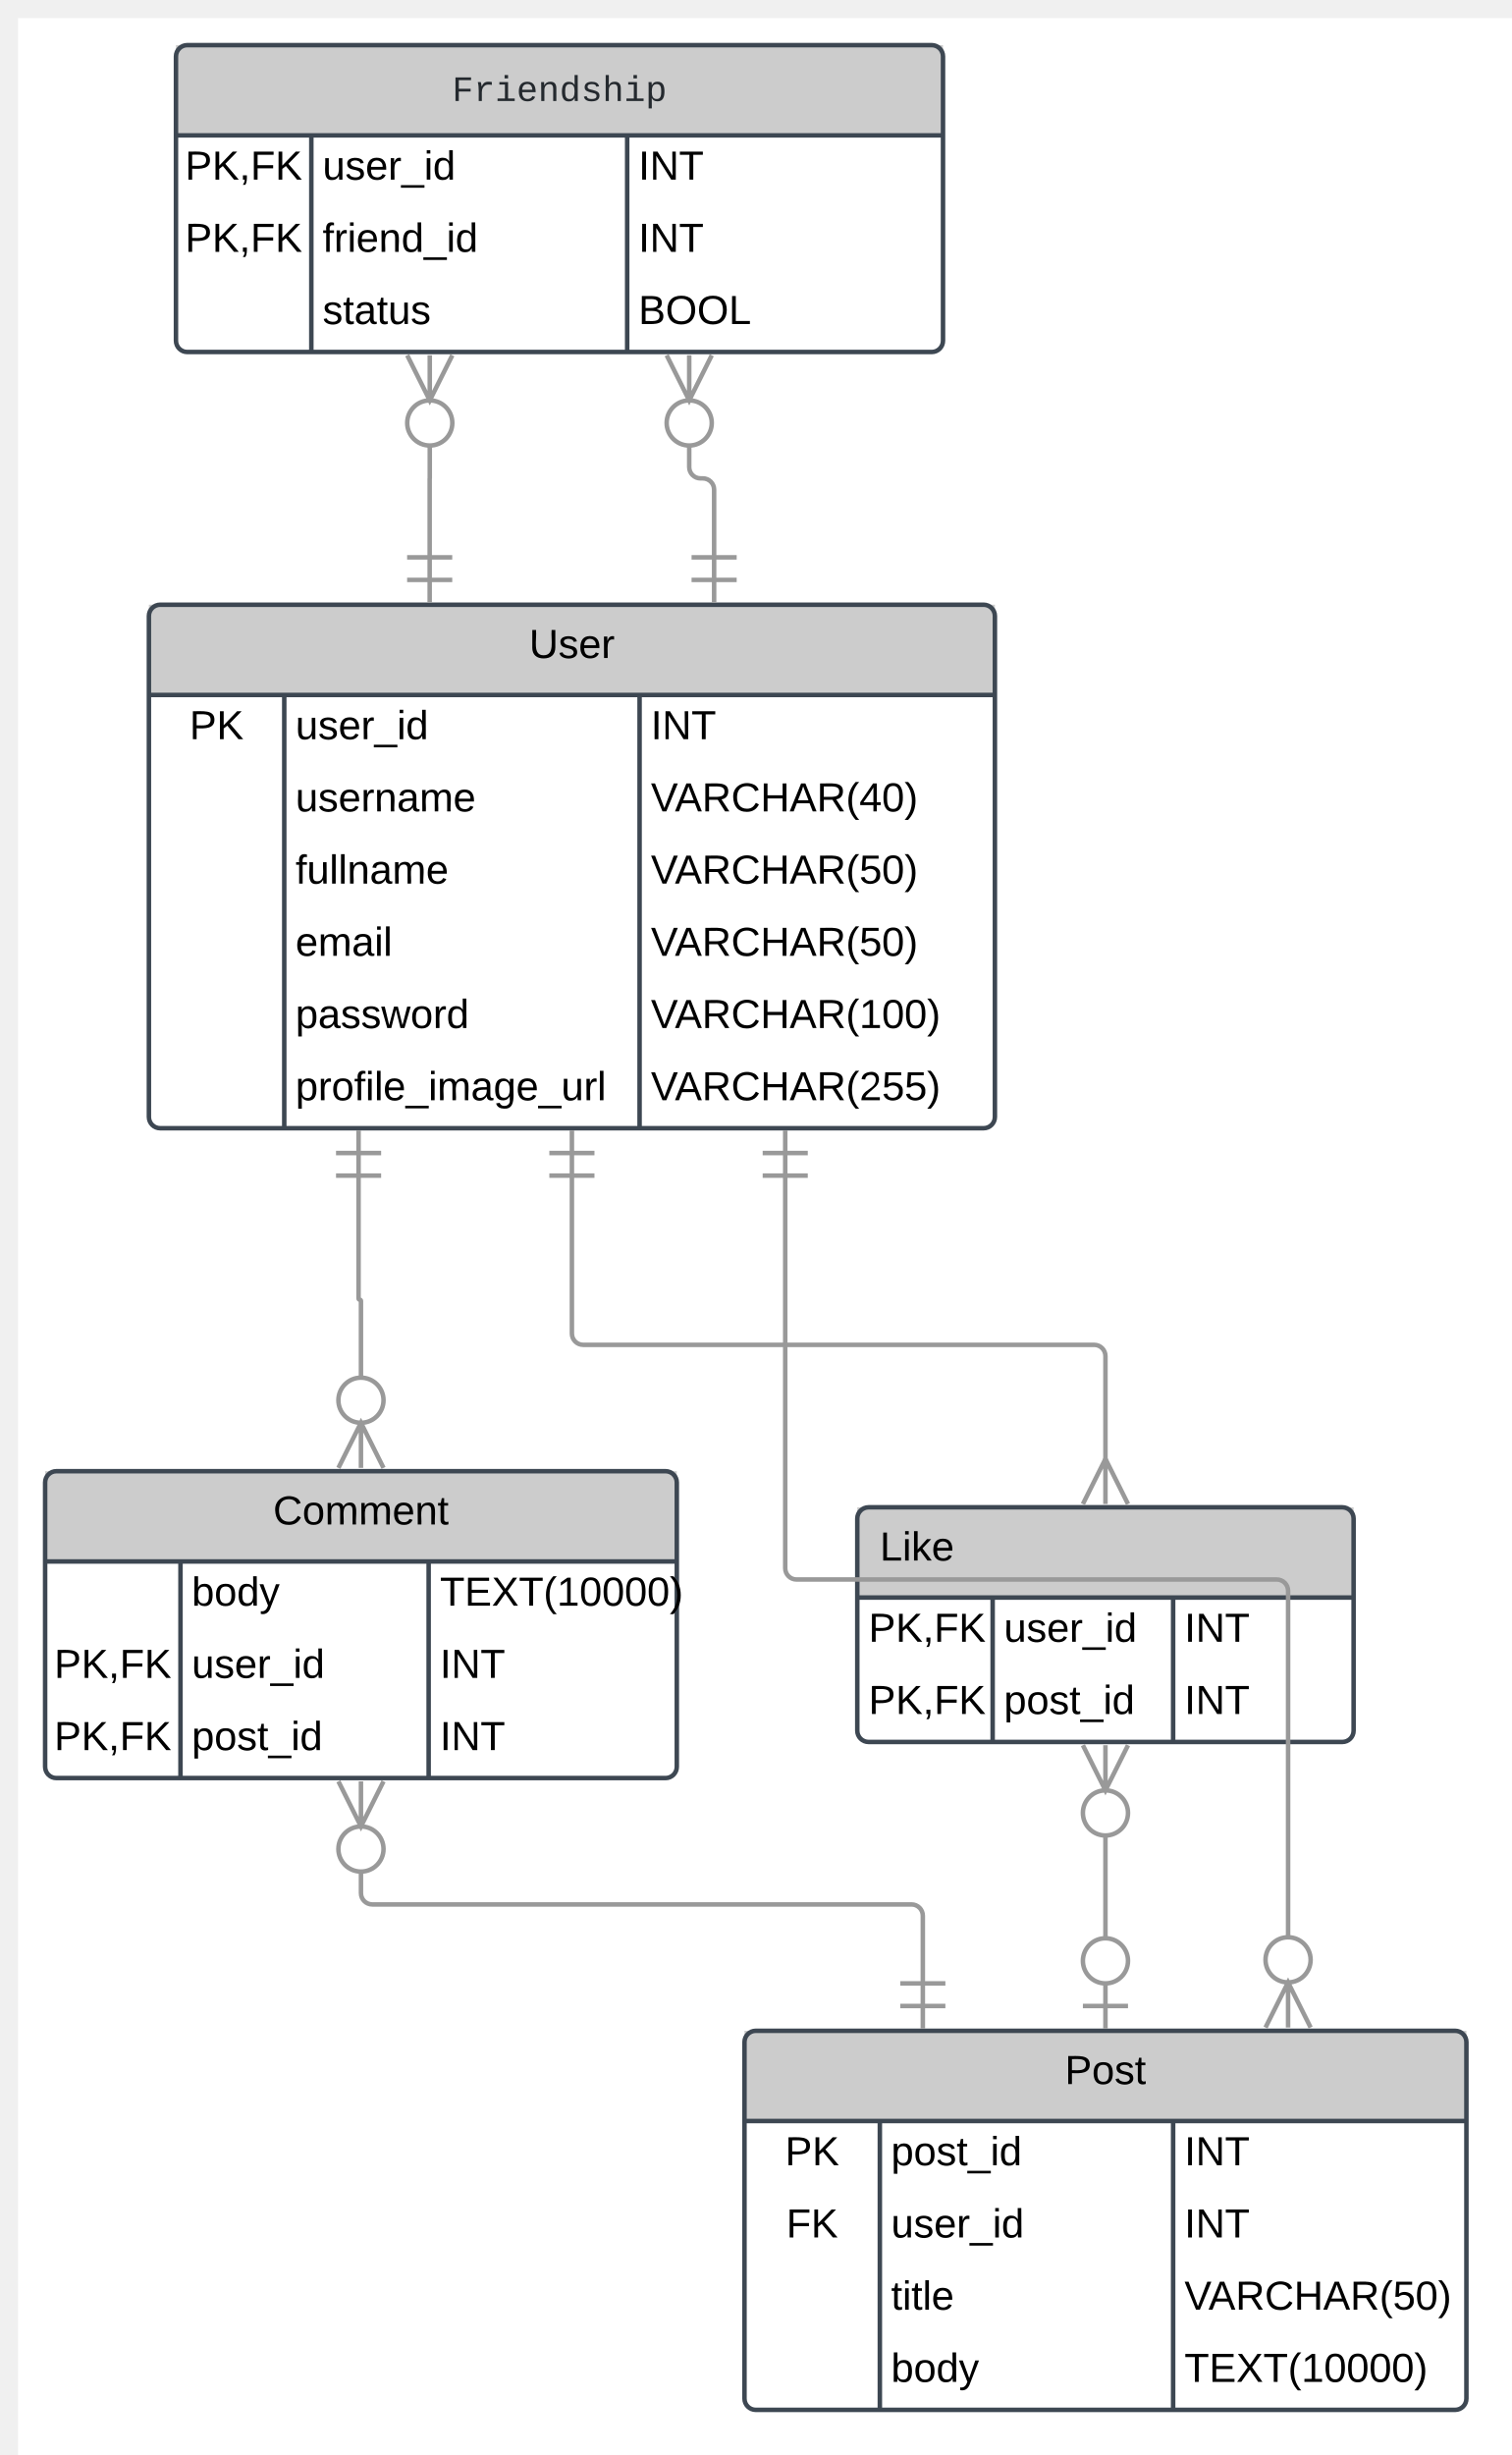
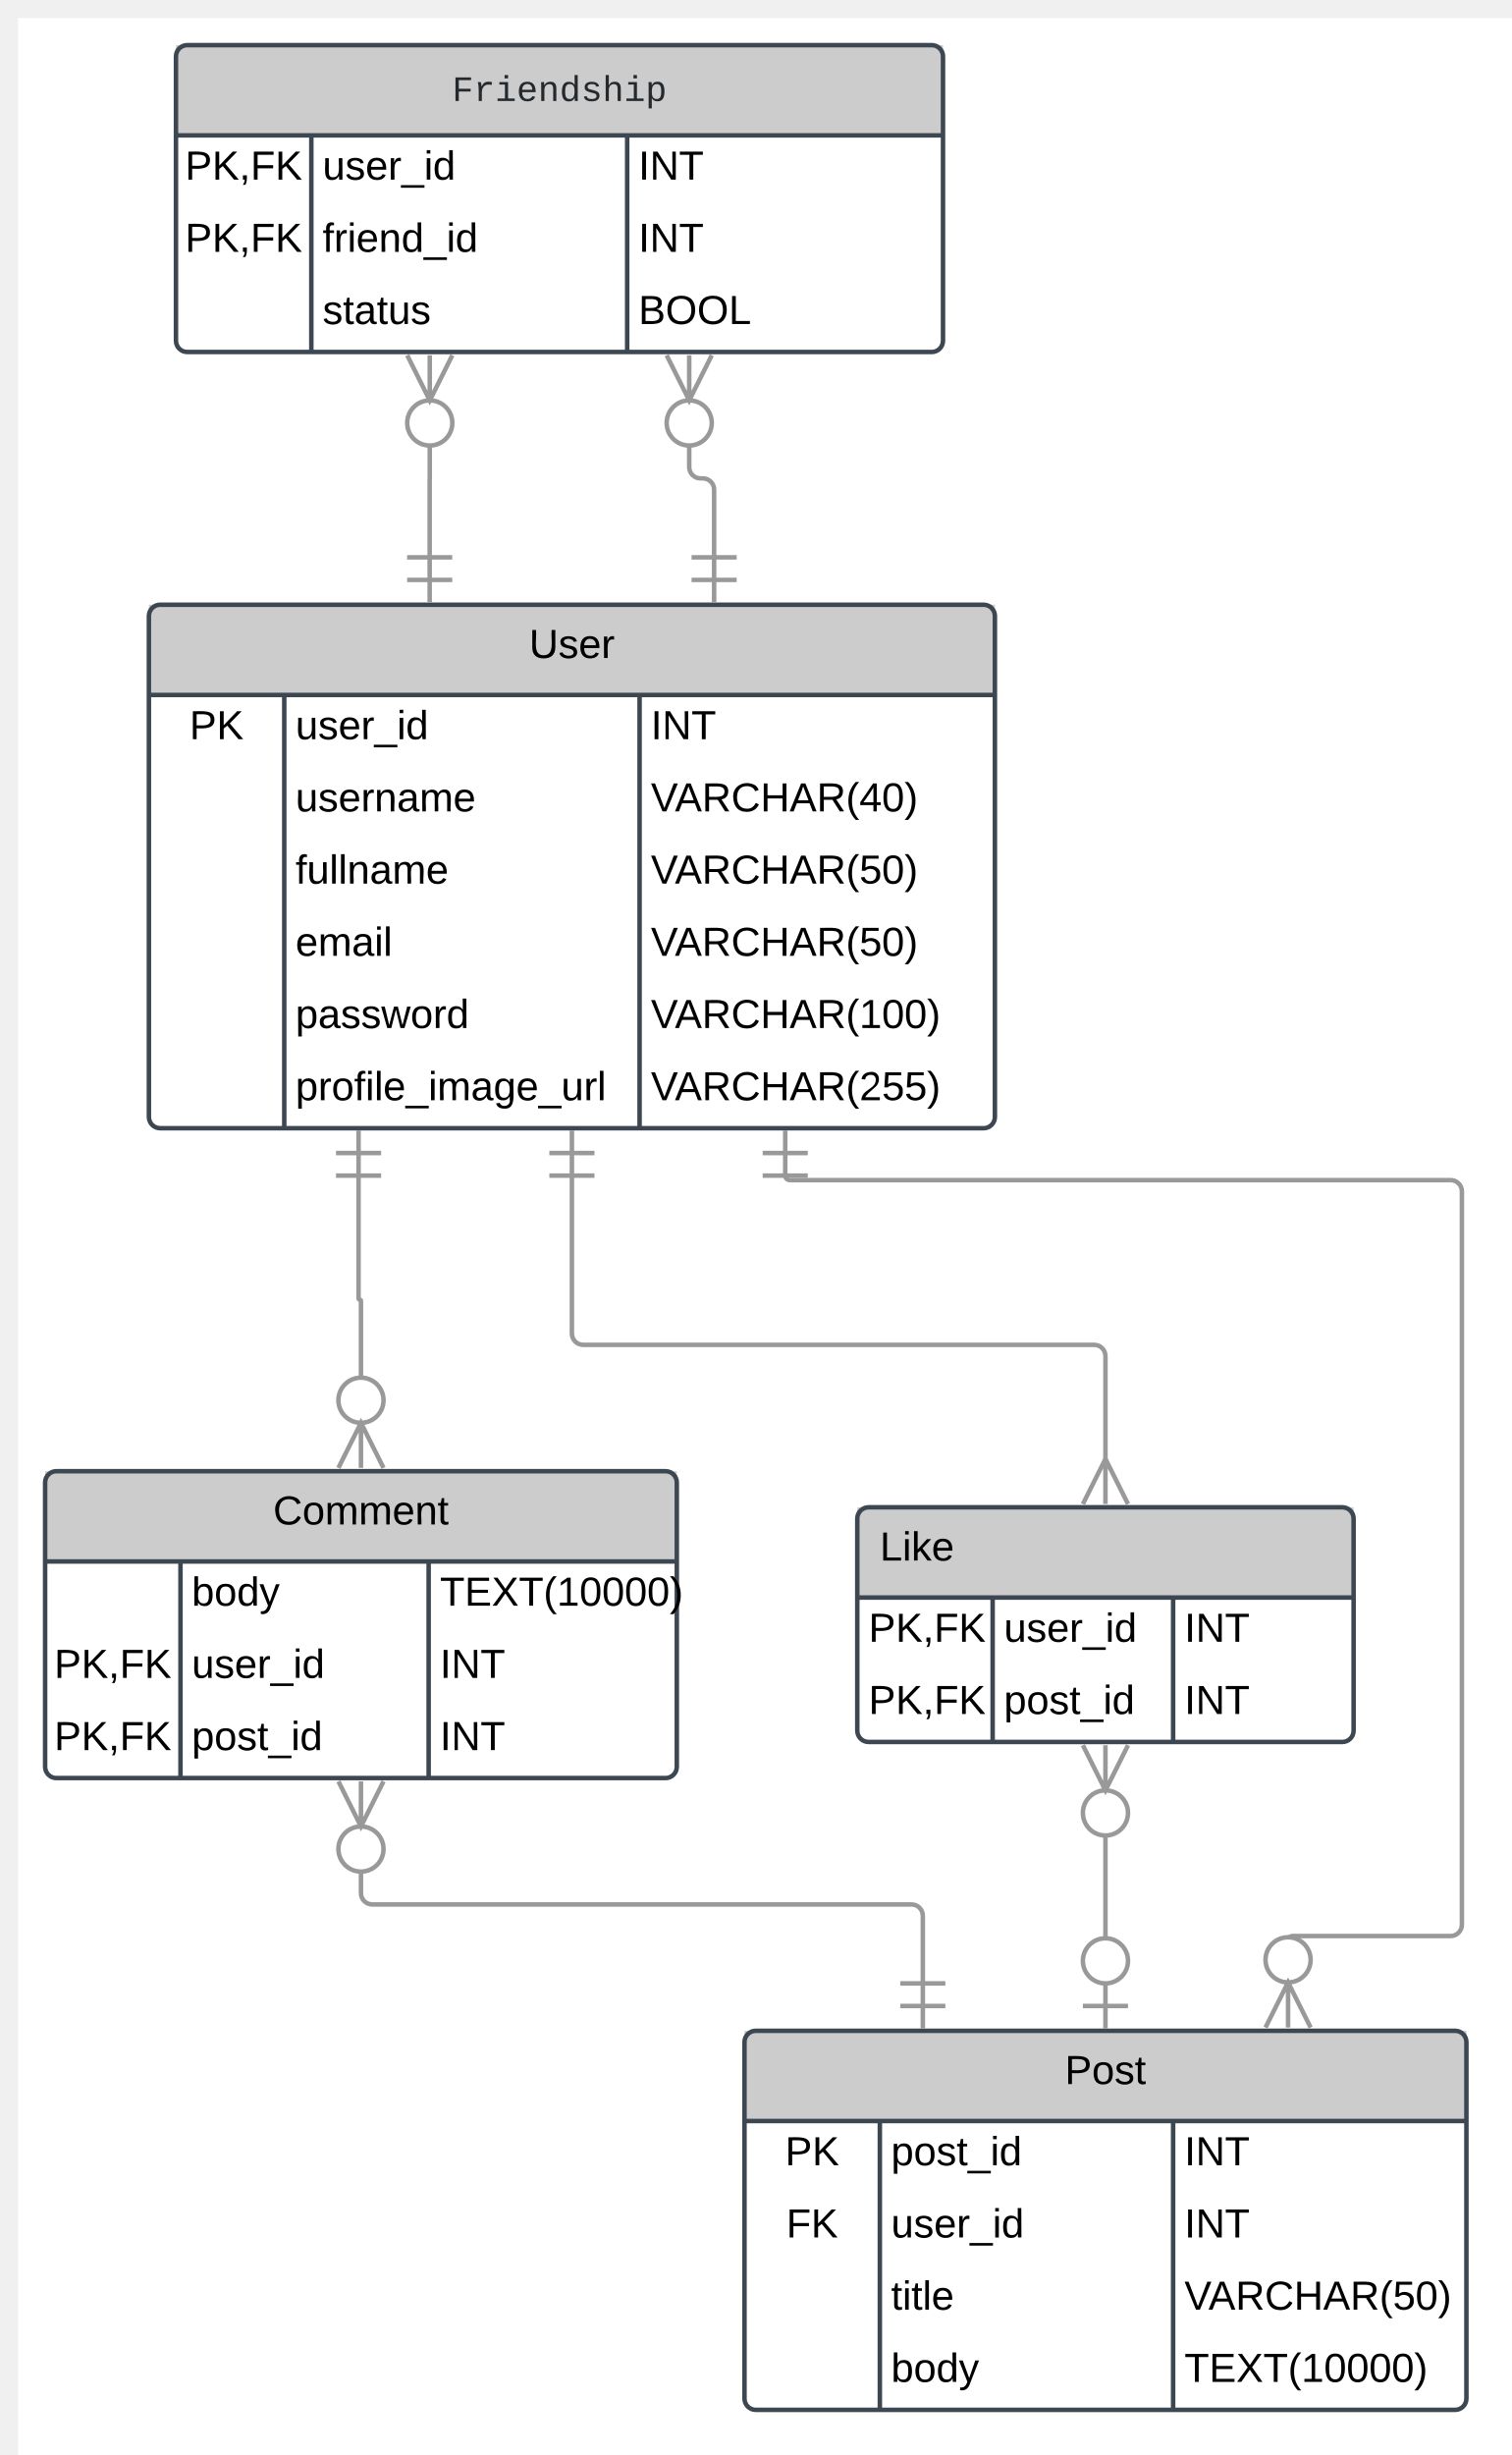
<svg xmlns="http://www.w3.org/2000/svg" xmlns:ns1="lucid" xmlns:xlink="http://www.w3.org/1999/xlink" width="670" height="1088">
  <g transform="translate(8 8)" ns1:page-tab-id="0_0">
    <path d="M0 0h1120v1414.4H0z" fill="#fff" />
    <path d="M58 265c0-2.76 2.24-5 5-5h365c2.76 0 5 2.24 5 5v222c0 2.76-2.24 5-5 5H63c-2.76 0-5-2.24-5-5z" fill="#fff" />
    <path d="M58 260h375v40H58z" fill="#ccc" />
    <path d="M58 265c0-2.76 2.24-5 5-5h365c2.76 0 5 2.24 5 5v222c0 2.76-2.24 5-5 5H63c-2.76 0-5-2.24-5-5zM58 300h375M118 300v192M275.5 300v192" stroke="#3d4752" stroke-width="2" fill="none" />
    <use xlink:href="#a" transform="matrix(1,0,0,1,68,260) translate(158.55 23.6)" />
    <use xlink:href="#b" transform="matrix(1,0,0,1,63,302.5) translate(13 17.1)" />
    <use xlink:href="#c" transform="matrix(1,0,0,1,123,302.5) translate(0 17.1)" />
    <use xlink:href="#d" transform="matrix(1,0,0,1,280.5,302.5) translate(0 17.1)" />
    <use xlink:href="#e" transform="matrix(1,0,0,1,123,334.5) translate(0 17.1)" />
    <use xlink:href="#f" transform="matrix(1,0,0,1,280.5,334.5) translate(0 17.1)" />
    <use xlink:href="#g" transform="matrix(1,0,0,1,123,366.5) translate(0 17.1)" />
    <use xlink:href="#h" transform="matrix(1,0,0,1,280.5,366.5) translate(0 17.1)" />
    <use xlink:href="#i" transform="matrix(1,0,0,1,123,398.5) translate(0 17.1)" />
    <use xlink:href="#h" transform="matrix(1,0,0,1,280.5,398.5) translate(0 17.1)" />
    <use xlink:href="#j" transform="matrix(1,0,0,1,123,430.5) translate(0 17.1)" />
    <use xlink:href="#k" transform="matrix(1,0,0,1,280.5,430.5) translate(0 17.1)" />
    <use xlink:href="#l" transform="matrix(1,0,0,1,123,462.5) translate(0 17.1)" />
    <use xlink:href="#m" transform="matrix(1,0,0,1,280.5,462.5) translate(0 17.1)" />
    <path d="M322 897c0-2.76 2.24-5 5-5h310c2.76 0 5 2.24 5 5v158c0 2.76-2.24 5-5 5H327c-2.76 0-5-2.24-5-5z" fill="#fff" />
    <path d="M322 892h320v40H322z" fill="#ccc" />
    <path d="M322 897c0-2.76 2.24-5 5-5h310c2.76 0 5 2.24 5 5v158c0 2.76-2.24 5-5 5H327c-2.76 0-5-2.24-5-5zM322 932h320M382 932v128M512 932v128" stroke="#3d4752" stroke-width="2" fill="none" />
    <use xlink:href="#n" transform="matrix(1,0,0,1,332,892) translate(132 23.6)" />
    <use xlink:href="#b" transform="matrix(1,0,0,1,327,934.5) translate(13 17.1)" />
    <use xlink:href="#o" transform="matrix(1,0,0,1,387,934.5) translate(0 17.1)" />
    <use xlink:href="#d" transform="matrix(1,0,0,1,517,934.5) translate(0 17.1)" />
    <use xlink:href="#p" transform="matrix(1,0,0,1,327,966.5) translate(13.525 17.1)" />
    <use xlink:href="#q" transform="matrix(1,0,0,1,387,966.5) translate(0 17.1)" />
    <use xlink:href="#r" transform="matrix(1,0,0,1,517,966.5) translate(0 17.1)" />
    <use xlink:href="#s" transform="matrix(1,0,0,1,387,998.5) translate(0 17.1)" />
    <use xlink:href="#t" transform="matrix(1,0,0,1,517,998.5) translate(0 17.1)" />
    <use xlink:href="#u" transform="matrix(1,0,0,1,387,1030.5) translate(0 17.1)" />
    <use xlink:href="#v" transform="matrix(1,0,0,1,517,1030.5) translate(0 17.1)" />
    <path d="M12 649c0-2.76 2.24-5 5-5h270c2.76 0 5 2.24 5 5v126c0 2.76-2.24 5-5 5H17c-2.76 0-5-2.24-5-5z" fill="#fff" />
    <path d="M12 644h280v40H12z" fill="#ccc" />
    <path d="M12 649c0-2.76 2.24-5 5-5h270c2.76 0 5 2.24 5 5v126c0 2.76-2.24 5-5 5H17c-2.76 0-5-2.24-5-5zM12 684h280M72 684v96M182 684v96" stroke="#3d4752" stroke-width="2" fill="none" />
    <use xlink:href="#w" transform="matrix(1,0,0,1,22,644) translate(91.075 23.6)" />
    <use xlink:href="#u" transform="matrix(1,0,0,1,77,686.5) translate(0 17.1)" />
    <use xlink:href="#v" transform="matrix(1,0,0,1,187,686.5) translate(0 17.1)" />
    <use xlink:href="#x" transform="matrix(1,0,0,1,17,718.5) translate(-0.975 17.1)" />
    <use xlink:href="#q" transform="matrix(1,0,0,1,77,718.5) translate(0 17.1)" />
    <use xlink:href="#r" transform="matrix(1,0,0,1,187,718.5) translate(0 17.1)" />
    <use xlink:href="#x" transform="matrix(1,0,0,1,17,750.5) translate(-0.975 17.1)" />
    <use xlink:href="#y" transform="matrix(1,0,0,1,77,750.5) translate(0 17.1)" />
    <use xlink:href="#r" transform="matrix(1,0,0,1,187,750.5) translate(0 17.1)" />
    <path d="M70 17c0-2.76 2.24-5 5-5h330c2.76 0 5 2.24 5 5v126c0 2.76-2.24 5-5 5H75c-2.76 0-5-2.24-5-5z" fill="#fff" />
    <path d="M70 12h340v40H70z" fill="#ccc" />
    <path d="M70 17c0-2.76 2.24-5 5-5h330c2.76 0 5 2.24 5 5v126c0 2.76-2.24 5-5 5H75c-2.76 0-5-2.24-5-5zM70 52h340M130 52v96M270 52v96" stroke="#3d4752" stroke-width="2" fill="none" />
    <use xlink:href="#z" transform="matrix(1,0,0,1,80,12) translate(112.3923 24.7569)" />
    <use xlink:href="#A" transform="matrix(1,0,0,1,75,54.5) translate(-0.975 17.1)" />
    <use xlink:href="#c" transform="matrix(1,0,0,1,135,54.5) translate(0 17.1)" />
    <use xlink:href="#d" transform="matrix(1,0,0,1,275,54.5) translate(0 17.1)" />
    <use xlink:href="#A" transform="matrix(1,0,0,1,75,86.5) translate(-0.975 17.1)" />
    <use xlink:href="#B" transform="matrix(1,0,0,1,135,86.5) translate(0 17.1)" />
    <use xlink:href="#d" transform="matrix(1,0,0,1,275,86.5) translate(0 17.1)" />
    <use xlink:href="#C" transform="matrix(1,0,0,1,135,118.5) translate(0 17.1)" />
    <use xlink:href="#D" transform="matrix(1,0,0,1,275,118.5) translate(0 17.1)" />
    <path d="M372 665c0-2.76 2.24-5 5-5h210c2.76 0 5 2.24 5 5v94c0 2.76-2.24 5-5 5H377c-2.76 0-5-2.24-5-5z" fill="#fff" />
    <path d="M372 660h220v40H372z" fill="#ccc" />
    <path d="M372 665c0-2.76 2.24-5 5-5h210c2.76 0 5 2.24 5 5v94c0 2.76-2.24 5-5 5H377c-2.76 0-5-2.24-5-5zM372 700h220M432 700v64M512 700v64" stroke="#3d4752" stroke-width="2" fill="none" />
    <use xlink:href="#E" transform="matrix(1,0,0,1,382,660) translate(0 23.6)" />
    <use xlink:href="#F" transform="matrix(1,0,0,1,377,702.5) translate(0 17.1)" />
    <use xlink:href="#G" transform="matrix(1,0,0,1,437,702.5) translate(0 17.1)" />
    <use xlink:href="#H" transform="matrix(1,0,0,1,517,702.5) translate(0 17.1)" />
    <use xlink:href="#F" transform="matrix(1,0,0,1,377,734.5) translate(0 17.1)" />
    <use xlink:href="#I" transform="matrix(1,0,0,1,437,734.5) translate(0 17.1)" />
    <use xlink:href="#H" transform="matrix(1,0,0,1,517,734.5) translate(0 17.1)" />
    <path d="M245.5 513v70c0 2.76 2.24 5 5 5H477c2.76 0 5 2.24 5 5v47.18" stroke="#999" stroke-width="2" fill="none" />
    <path d="M235.5 503h20M245.5 493v20M235.5 513h20M472 658.55l10-20 10 20M482 658.55v-20" stroke="#999" stroke-width="2" fill="#fff" />
    <path d="M150.94 513v54.47c0 .3.24.53.53.53.3 0 .53.24.53.53V604" stroke="#999" stroke-width="2" fill="none" />
    <path d="M140.94 503h20M150.94 493v20M140.94 513h20M142 642.55l10-20 10 20M152 642.55v-20M162 612.55c0 5.53-4.48 10-10 10s-10-4.47-10-10c0-5.52 4.48-10 10-10s10 4.48 10 10" stroke="#999" stroke-width="2" fill="#fff" />
    <path d="M482 804v48" stroke="#999" stroke-width="2" fill="none" />
    <path d="M492 765.45l-10 20-10-20M482 765.45v20M492 795.45c0 5.52-4.48 10-10 10s-10-4.48-10-10c0-5.53 4.48-10 10-10s10 4.47 10 10M492 881h-20M482 891v-20M492 861c0 5.52-4.48 10-10 10s-10-4.48-10-10 4.48-10 10-10 10 4.48 10 10" stroke="#999" stroke-width="2" fill="#fff" />
    <path d="M152 820v11c0 2.76 2.24 5 5 5h239.05c2.76 0 5 2.24 5 5v30" stroke="#999" stroke-width="2" fill="none" />
    <path d="M162 781.45l-10 20-10-20M152 781.45v20M162 811.45c0 5.52-4.48 10-10 10s-10-4.48-10-10c0-5.53 4.48-10 10-10s10 4.47 10 10M411.05 881h-20M401.05 891v-20M411.05 871h-20" stroke="#999" stroke-width="2" fill="#fff" />
    <path d="M182.5 188v15.98s0 .02-.02.02c0 0-.02 0-.02.02V239" stroke="#999" stroke-width="2" fill="none" />
    <path d="M192.5 149.45l-10 20-10-20M182.5 149.45v20M192.5 179.45c0 5.52-4.48 10-10 10s-10-4.48-10-10c0-5.53 4.48-10 10-10s10 4.47 10 10M192.46 249h-20M182.46 259v-20M192.46 239h-20" stroke="#999" stroke-width="2" fill="#fff" />
    <path d="M297.5 188v11c0 2.76 2.24 5 5 5h1.04c2.76 0 5 2.24 5 5v30" stroke="#999" stroke-width="2" fill="none" />
    <path d="M307.5 149.45l-10 20-10-20M297.5 149.45v20M307.5 179.45c0 5.52-4.48 10-10 10s-10-4.48-10-10c0-5.53 4.48-10 10-10s10 4.47 10 10M318.54 249h-20M308.54 259v-20M318.54 239h-20" stroke="#999" stroke-width="2" fill="#fff" />
-     <path d="M340.06 513v174c0 2.76 2.24 5 5 5h212.9c2.75 0 5 2.24 5 5v155" stroke="#999" stroke-width="2" fill="none" />
+     <path d="M340.06 513c0 1.1.9 2 2 2H635c2.76 0 5 2.24 5 5v325c0 2.76-2.24 5-5 5h-70.05c-1.1 0-2 .9-2 2" stroke="#999" stroke-width="2" fill="none" />
    <path d="M330.06 503h20M340.06 493v20M330.06 513h20M552.95 890.55l10-20 10 20M562.95 890.55v-20M572.95 860.55c0 5.53-4.47 10-10 10-5.52 0-10-4.47-10-10 0-5.52 4.48-10 10-10 5.53 0 10 4.48 10 10" stroke="#999" stroke-width="2" fill="#fff" />
    <defs>
      <path d="M232-93c-1 65-40 97-104 97C67 4 28-28 28-90v-158h33c8 89-33 224 67 224 102 0 64-133 71-224h33v155" id="J" />
      <path d="M135-143c-3-34-86-38-87 0 15 53 115 12 119 90S17 21 10-45l28-5c4 36 97 45 98 0-10-56-113-15-118-90-4-57 82-63 122-42 12 7 21 19 24 35" id="K" />
      <path d="M100-194c63 0 86 42 84 106H49c0 40 14 67 53 68 26 1 43-12 49-29l28 8c-11 28-37 45-77 45C44 4 14-33 15-96c1-61 26-98 85-98zm52 81c6-60-76-77-97-28-3 7-6 17-6 28h103" id="L" />
      <path d="M114-163C36-179 61-72 57 0H25l-1-190h30c1 12-1 29 2 39 6-27 23-49 58-41v29" id="M" />
      <g id="a">
        <use transform="matrix(0.05,0,0,0.05,0,0)" xlink:href="#J" />
        <use transform="matrix(0.05,0,0,0.05,12.95,0)" xlink:href="#K" />
        <use transform="matrix(0.05,0,0,0.05,21.95,0)" xlink:href="#L" />
        <use transform="matrix(0.05,0,0,0.05,31.95,0)" xlink:href="#M" />
      </g>
      <path d="M30-248c87 1 191-15 191 75 0 78-77 80-158 76V0H30v-248zm33 125c57 0 124 11 124-50 0-59-68-47-124-48v98" id="N" />
      <path d="M194 0L95-120 63-95V0H30v-248h33v124l119-124h40L117-140 236 0h-42" id="O" />
      <g id="b">
        <use transform="matrix(0.05,0,0,0.05,0,0)" xlink:href="#N" />
        <use transform="matrix(0.05,0,0,0.05,12,0)" xlink:href="#O" />
      </g>
      <path d="M84 4C-5 8 30-112 23-190h32v120c0 31 7 50 39 49 72-2 45-101 50-169h31l1 190h-30c-1-10 1-25-2-33-11 22-28 36-60 37" id="P" />
      <path d="M-5 72V49h209v23H-5" id="Q" />
      <path d="M24-231v-30h32v30H24zM24 0v-190h32V0H24" id="R" />
      <path d="M85-194c31 0 48 13 60 33l-1-100h32l1 261h-30c-2-10 0-23-3-31C134-8 116 4 85 4 32 4 16-35 15-94c0-66 23-100 70-100zm9 24c-40 0-46 34-46 75 0 40 6 74 45 74 42 0 51-32 51-76 0-42-9-74-50-73" id="S" />
      <g id="c">
        <use transform="matrix(0.05,0,0,0.05,0,0)" xlink:href="#P" />
        <use transform="matrix(0.05,0,0,0.05,10,0)" xlink:href="#K" />
        <use transform="matrix(0.05,0,0,0.05,19,0)" xlink:href="#L" />
        <use transform="matrix(0.05,0,0,0.05,29,0)" xlink:href="#M" />
        <use transform="matrix(0.05,0,0,0.05,34.95,0)" xlink:href="#Q" />
        <use transform="matrix(0.05,0,0,0.05,44.95,0)" xlink:href="#R" />
        <use transform="matrix(0.05,0,0,0.05,48.9,0)" xlink:href="#S" />
      </g>
      <path d="M33 0v-248h34V0H33" id="T" />
      <path d="M190 0L58-211 59 0H30v-248h39L202-35l-2-213h31V0h-41" id="U" />
      <path d="M127-220V0H93v-220H8v-28h204v28h-85" id="V" />
      <g id="d">
        <use transform="matrix(0.05,0,0,0.05,0,0)" xlink:href="#T" />
        <use transform="matrix(0.05,0,0,0.05,5,0)" xlink:href="#U" />
        <use transform="matrix(0.05,0,0,0.05,17.95,0)" xlink:href="#V" />
      </g>
      <path d="M117-194c89-4 53 116 60 194h-32v-121c0-31-8-49-39-48C34-167 62-67 57 0H25l-1-190h30c1 10-1 24 2 32 11-22 29-35 61-36" id="W" />
      <path d="M141-36C126-15 110 5 73 4 37 3 15-17 15-53c-1-64 63-63 125-63 3-35-9-54-41-54-24 1-41 7-42 31l-33-3c5-37 33-52 76-52 45 0 72 20 72 64v82c-1 20 7 32 28 27v20c-31 9-61-2-59-35zM48-53c0 20 12 33 32 33 41-3 63-29 60-74-43 2-92-5-92 41" id="X" />
      <path d="M210-169c-67 3-38 105-44 169h-31v-121c0-29-5-50-35-48C34-165 62-65 56 0H25l-1-190h30c1 10-1 24 2 32 10-44 99-50 107 0 11-21 27-35 58-36 85-2 47 119 55 194h-31v-121c0-29-5-49-35-48" id="Y" />
      <g id="e">
        <use transform="matrix(0.05,0,0,0.05,0,0)" xlink:href="#P" />
        <use transform="matrix(0.05,0,0,0.05,10,0)" xlink:href="#K" />
        <use transform="matrix(0.05,0,0,0.05,19,0)" xlink:href="#L" />
        <use transform="matrix(0.05,0,0,0.05,29,0)" xlink:href="#M" />
        <use transform="matrix(0.05,0,0,0.05,34.95,0)" xlink:href="#W" />
        <use transform="matrix(0.05,0,0,0.05,44.95,0)" xlink:href="#X" />
        <use transform="matrix(0.05,0,0,0.05,54.95,0)" xlink:href="#Y" />
        <use transform="matrix(0.05,0,0,0.05,69.9,0)" xlink:href="#L" />
      </g>
      <path d="M137 0h-34L2-248h35l83 218 83-218h36" id="Z" />
      <path d="M205 0l-28-72H64L36 0H1l101-248h38L239 0h-34zm-38-99l-47-123c-12 45-31 82-46 123h93" id="aa" />
      <path d="M233-177c-1 41-23 64-60 70L243 0h-38l-65-103H63V0H30v-248c88 3 205-21 203 71zM63-129c60-2 137 13 137-47 0-61-80-42-137-45v92" id="ab" />
      <path d="M212-179c-10-28-35-45-73-45-59 0-87 40-87 99 0 60 29 101 89 101 43 0 62-24 78-52l27 14C228-24 195 4 139 4 59 4 22-46 18-125c-6-104 99-153 187-111 19 9 31 26 39 46" id="ac" />
      <path d="M197 0v-115H63V0H30v-248h33v105h134v-105h34V0h-34" id="ad" />
      <path d="M87 75C49 33 22-17 22-94c0-76 28-126 65-167h31c-38 41-64 92-64 168S80 34 118 75H87" id="ae" />
      <path d="M155-56V0h-30v-56H8v-25l114-167h33v167h35v25h-35zm-30-156c-27 46-58 90-88 131h88v-131" id="af" />
      <path d="M101-251c68 0 85 55 85 127S166 4 100 4C33 4 14-52 14-124c0-73 17-127 87-127zm-1 229c47 0 54-49 54-102s-4-102-53-102c-51 0-55 48-55 102 0 53 5 102 54 102" id="ag" />
      <path d="M33-261c38 41 65 92 65 168S71 34 33 75H2C39 34 66-17 66-93S39-220 2-261h31" id="ah" />
      <g id="f">
        <use transform="matrix(0.05,0,0,0.05,0,0)" xlink:href="#Z" />
        <use transform="matrix(0.05,0,0,0.05,10.65,0)" xlink:href="#aa" />
        <use transform="matrix(0.05,0,0,0.05,22.65,0)" xlink:href="#ab" />
        <use transform="matrix(0.05,0,0,0.05,35.6,0)" xlink:href="#ac" />
        <use transform="matrix(0.05,0,0,0.05,48.55,0)" xlink:href="#ad" />
        <use transform="matrix(0.05,0,0,0.05,61.5,0)" xlink:href="#aa" />
        <use transform="matrix(0.05,0,0,0.05,73.5,0)" xlink:href="#ab" />
        <use transform="matrix(0.05,0,0,0.05,86.45,0)" xlink:href="#ae" />
        <use transform="matrix(0.05,0,0,0.05,92.4,0)" xlink:href="#af" />
        <use transform="matrix(0.05,0,0,0.05,102.4,0)" xlink:href="#ag" />
        <use transform="matrix(0.05,0,0,0.05,112.4,0)" xlink:href="#ah" />
      </g>
      <path d="M101-234c-31-9-42 10-38 44h38v23H63V0H32v-167H5v-23h27c-7-52 17-82 69-68v24" id="ai" />
      <path d="M24 0v-261h32V0H24" id="aj" />
      <g id="g">
        <use transform="matrix(0.05,0,0,0.05,0,0)" xlink:href="#ai" />
        <use transform="matrix(0.05,0,0,0.05,5,0)" xlink:href="#P" />
        <use transform="matrix(0.05,0,0,0.05,15,0)" xlink:href="#aj" />
        <use transform="matrix(0.05,0,0,0.05,18.95,0)" xlink:href="#aj" />
        <use transform="matrix(0.05,0,0,0.05,22.9,0)" xlink:href="#W" />
        <use transform="matrix(0.05,0,0,0.05,32.9,0)" xlink:href="#X" />
        <use transform="matrix(0.05,0,0,0.05,42.9,0)" xlink:href="#Y" />
        <use transform="matrix(0.05,0,0,0.05,57.85,0)" xlink:href="#L" />
      </g>
      <path d="M54-142c48-35 137-8 131 61C196 18 31 33 14-55l32-4c7 23 22 37 52 37 35-1 51-22 54-58 4-55-73-65-99-34H22l8-134h141v27H59" id="ak" />
      <g id="h">
        <use transform="matrix(0.05,0,0,0.05,0,0)" xlink:href="#Z" />
        <use transform="matrix(0.05,0,0,0.05,10.65,0)" xlink:href="#aa" />
        <use transform="matrix(0.05,0,0,0.05,22.65,0)" xlink:href="#ab" />
        <use transform="matrix(0.05,0,0,0.05,35.6,0)" xlink:href="#ac" />
        <use transform="matrix(0.05,0,0,0.05,48.55,0)" xlink:href="#ad" />
        <use transform="matrix(0.05,0,0,0.05,61.5,0)" xlink:href="#aa" />
        <use transform="matrix(0.05,0,0,0.05,73.5,0)" xlink:href="#ab" />
        <use transform="matrix(0.05,0,0,0.05,86.45,0)" xlink:href="#ae" />
        <use transform="matrix(0.05,0,0,0.05,92.4,0)" xlink:href="#ak" />
        <use transform="matrix(0.05,0,0,0.05,102.4,0)" xlink:href="#ag" />
        <use transform="matrix(0.05,0,0,0.05,112.4,0)" xlink:href="#ah" />
      </g>
      <g id="i">
        <use transform="matrix(0.05,0,0,0.05,0,0)" xlink:href="#L" />
        <use transform="matrix(0.05,0,0,0.05,10,0)" xlink:href="#Y" />
        <use transform="matrix(0.05,0,0,0.05,24.95,0)" xlink:href="#X" />
        <use transform="matrix(0.05,0,0,0.05,34.95,0)" xlink:href="#R" />
        <use transform="matrix(0.05,0,0,0.05,38.9,0)" xlink:href="#aj" />
      </g>
      <path d="M115-194c55 1 70 41 70 98S169 2 115 4C84 4 66-9 55-30l1 105H24l-1-265h31l2 30c10-21 28-34 59-34zm-8 174c40 0 45-34 45-75s-6-73-45-74c-42 0-51 32-51 76 0 43 10 73 51 73" id="al" />
      <path d="M206 0h-36l-40-164L89 0H53L-1-190h32L70-26l43-164h34l41 164 42-164h31" id="am" />
      <path d="M100-194c62-1 85 37 85 99 1 63-27 99-86 99S16-35 15-95c0-66 28-99 85-99zM99-20c44 1 53-31 53-75 0-43-8-75-51-75s-53 32-53 75 10 74 51 75" id="an" />
      <g id="j">
        <use transform="matrix(0.05,0,0,0.05,0,0)" xlink:href="#al" />
        <use transform="matrix(0.05,0,0,0.05,10,0)" xlink:href="#X" />
        <use transform="matrix(0.05,0,0,0.05,20,0)" xlink:href="#K" />
        <use transform="matrix(0.05,0,0,0.05,29,0)" xlink:href="#K" />
        <use transform="matrix(0.05,0,0,0.05,38,0)" xlink:href="#am" />
        <use transform="matrix(0.05,0,0,0.05,50.95,0)" xlink:href="#an" />
        <use transform="matrix(0.05,0,0,0.05,60.95,0)" xlink:href="#M" />
        <use transform="matrix(0.05,0,0,0.05,66.9,0)" xlink:href="#S" />
      </g>
      <path d="M27 0v-27h64v-190l-56 39v-29l58-41h29v221h61V0H27" id="ao" />
      <g id="k">
        <use transform="matrix(0.05,0,0,0.05,0,0)" xlink:href="#Z" />
        <use transform="matrix(0.05,0,0,0.05,10.65,0)" xlink:href="#aa" />
        <use transform="matrix(0.05,0,0,0.05,22.65,0)" xlink:href="#ab" />
        <use transform="matrix(0.05,0,0,0.05,35.6,0)" xlink:href="#ac" />
        <use transform="matrix(0.05,0,0,0.05,48.55,0)" xlink:href="#ad" />
        <use transform="matrix(0.05,0,0,0.05,61.5,0)" xlink:href="#aa" />
        <use transform="matrix(0.05,0,0,0.05,73.5,0)" xlink:href="#ab" />
        <use transform="matrix(0.05,0,0,0.05,86.45,0)" xlink:href="#ae" />
        <use transform="matrix(0.05,0,0,0.05,92.4,0)" xlink:href="#ao" />
        <use transform="matrix(0.05,0,0,0.05,102.4,0)" xlink:href="#ag" />
        <use transform="matrix(0.05,0,0,0.05,112.4,0)" xlink:href="#ag" />
        <use transform="matrix(0.05,0,0,0.05,122.4,0)" xlink:href="#ah" />
      </g>
      <path d="M177-190C167-65 218 103 67 71c-23-6-38-20-44-43l32-5c15 47 100 32 89-28v-30C133-14 115 1 83 1 29 1 15-40 15-95c0-56 16-97 71-98 29-1 48 16 59 35 1-10 0-23 2-32h30zM94-22c36 0 50-32 50-73 0-42-14-75-50-75-39 0-46 34-46 75s6 73 46 73" id="ap" />
      <g id="l">
        <use transform="matrix(0.05,0,0,0.05,0,0)" xlink:href="#al" />
        <use transform="matrix(0.05,0,0,0.05,10,0)" xlink:href="#M" />
        <use transform="matrix(0.05,0,0,0.05,15.95,0)" xlink:href="#an" />
        <use transform="matrix(0.05,0,0,0.05,25.95,0)" xlink:href="#ai" />
        <use transform="matrix(0.05,0,0,0.05,30.95,0)" xlink:href="#R" />
        <use transform="matrix(0.05,0,0,0.05,34.9,0)" xlink:href="#aj" />
        <use transform="matrix(0.05,0,0,0.05,38.85,0)" xlink:href="#L" />
        <use transform="matrix(0.05,0,0,0.05,48.85,0)" xlink:href="#Q" />
        <use transform="matrix(0.05,0,0,0.05,58.85,0)" xlink:href="#R" />
        <use transform="matrix(0.05,0,0,0.05,62.8,0)" xlink:href="#Y" />
        <use transform="matrix(0.05,0,0,0.05,77.75,0)" xlink:href="#X" />
        <use transform="matrix(0.05,0,0,0.05,87.75,0)" xlink:href="#ap" />
        <use transform="matrix(0.05,0,0,0.05,97.75,0)" xlink:href="#L" />
        <use transform="matrix(0.05,0,0,0.05,107.75,0)" xlink:href="#Q" />
        <use transform="matrix(0.05,0,0,0.05,117.75,0)" xlink:href="#P" />
        <use transform="matrix(0.05,0,0,0.05,127.75,0)" xlink:href="#M" />
        <use transform="matrix(0.05,0,0,0.05,133.7,0)" xlink:href="#aj" />
      </g>
      <path d="M101-251c82-7 93 87 43 132L82-64C71-53 59-42 53-27h129V0H18c2-99 128-94 128-182 0-28-16-43-45-43s-46 15-49 41l-32-3c6-41 34-60 81-64" id="aq" />
      <g id="m">
        <use transform="matrix(0.05,0,0,0.05,0,0)" xlink:href="#Z" />
        <use transform="matrix(0.05,0,0,0.05,10.65,0)" xlink:href="#aa" />
        <use transform="matrix(0.05,0,0,0.05,22.65,0)" xlink:href="#ab" />
        <use transform="matrix(0.05,0,0,0.05,35.6,0)" xlink:href="#ac" />
        <use transform="matrix(0.05,0,0,0.05,48.55,0)" xlink:href="#ad" />
        <use transform="matrix(0.05,0,0,0.05,61.5,0)" xlink:href="#aa" />
        <use transform="matrix(0.05,0,0,0.05,73.5,0)" xlink:href="#ab" />
        <use transform="matrix(0.05,0,0,0.05,86.45,0)" xlink:href="#ae" />
        <use transform="matrix(0.05,0,0,0.05,92.4,0)" xlink:href="#aq" />
        <use transform="matrix(0.05,0,0,0.05,102.4,0)" xlink:href="#ak" />
        <use transform="matrix(0.05,0,0,0.05,112.4,0)" xlink:href="#ak" />
        <use transform="matrix(0.05,0,0,0.05,122.4,0)" xlink:href="#ah" />
      </g>
      <path d="M59-47c-2 24 18 29 38 22v24C64 9 27 4 27-40v-127H5v-23h24l9-43h21v43h35v23H59v120" id="ar" />
      <g id="n">
        <use transform="matrix(0.05,0,0,0.05,0,0)" xlink:href="#N" />
        <use transform="matrix(0.05,0,0,0.05,12,0)" xlink:href="#an" />
        <use transform="matrix(0.05,0,0,0.05,22,0)" xlink:href="#K" />
        <use transform="matrix(0.05,0,0,0.05,31,0)" xlink:href="#ar" />
      </g>
      <g id="o">
        <use transform="matrix(0.05,0,0,0.05,0,0)" xlink:href="#al" />
        <use transform="matrix(0.05,0,0,0.05,10,0)" xlink:href="#an" />
        <use transform="matrix(0.05,0,0,0.05,20,0)" xlink:href="#K" />
        <use transform="matrix(0.05,0,0,0.05,29,0)" xlink:href="#ar" />
        <use transform="matrix(0.05,0,0,0.05,34,0)" xlink:href="#Q" />
        <use transform="matrix(0.05,0,0,0.05,44,0)" xlink:href="#R" />
        <use transform="matrix(0.05,0,0,0.05,47.95,0)" xlink:href="#S" />
      </g>
      <path d="M63-220v92h138v28H63V0H30v-248h175v28H63" id="as" />
      <g id="p">
        <use transform="matrix(0.05,0,0,0.05,0,0)" xlink:href="#as" />
        <use transform="matrix(0.05,0,0,0.05,10.95,0)" xlink:href="#O" />
      </g>
      <g id="q">
        <use transform="matrix(0.05,0,0,0.05,0,0)" xlink:href="#P" />
        <use transform="matrix(0.05,0,0,0.05,10,0)" xlink:href="#K" />
        <use transform="matrix(0.05,0,0,0.05,19,0)" xlink:href="#L" />
        <use transform="matrix(0.05,0,0,0.05,29,0)" xlink:href="#M" />
        <use transform="matrix(0.05,0,0,0.05,34.95,0)" xlink:href="#Q" />
        <use transform="matrix(0.05,0,0,0.05,44.95,0)" xlink:href="#R" />
        <use transform="matrix(0.05,0,0,0.05,48.9,0)" xlink:href="#S" />
      </g>
      <g id="r">
        <use transform="matrix(0.05,0,0,0.05,0,0)" xlink:href="#T" />
        <use transform="matrix(0.05,0,0,0.05,5,0)" xlink:href="#U" />
        <use transform="matrix(0.05,0,0,0.05,17.95,0)" xlink:href="#V" />
      </g>
      <g id="s">
        <use transform="matrix(0.05,0,0,0.05,0,0)" xlink:href="#ar" />
        <use transform="matrix(0.05,0,0,0.05,5,0)" xlink:href="#R" />
        <use transform="matrix(0.05,0,0,0.05,8.95,0)" xlink:href="#ar" />
        <use transform="matrix(0.05,0,0,0.05,13.95,0)" xlink:href="#aj" />
        <use transform="matrix(0.05,0,0,0.05,17.9,0)" xlink:href="#L" />
      </g>
      <g id="t">
        <use transform="matrix(0.05,0,0,0.05,0,0)" xlink:href="#Z" />
        <use transform="matrix(0.05,0,0,0.05,10.65,0)" xlink:href="#aa" />
        <use transform="matrix(0.05,0,0,0.05,22.65,0)" xlink:href="#ab" />
        <use transform="matrix(0.05,0,0,0.05,35.6,0)" xlink:href="#ac" />
        <use transform="matrix(0.05,0,0,0.05,48.55,0)" xlink:href="#ad" />
        <use transform="matrix(0.05,0,0,0.05,61.5,0)" xlink:href="#aa" />
        <use transform="matrix(0.05,0,0,0.05,73.5,0)" xlink:href="#ab" />
        <use transform="matrix(0.05,0,0,0.05,86.45,0)" xlink:href="#ae" />
        <use transform="matrix(0.05,0,0,0.05,92.4,0)" xlink:href="#ak" />
        <use transform="matrix(0.05,0,0,0.05,102.4,0)" xlink:href="#ag" />
        <use transform="matrix(0.05,0,0,0.05,112.4,0)" xlink:href="#ah" />
      </g>
      <path d="M115-194c53 0 69 39 70 98 0 66-23 100-70 100C84 3 66-7 56-30L54 0H23l1-261h32v101c10-23 28-34 59-34zm-8 174c40 0 45-34 45-75 0-40-5-75-45-74-42 0-51 32-51 76 0 43 10 73 51 73" id="at" />
      <path d="M179-190L93 31C79 59 56 82 12 73V49c39 6 53-20 64-50L1-190h34L92-34l54-156h33" id="au" />
      <g id="u">
        <use transform="matrix(0.05,0,0,0.05,0,0)" xlink:href="#at" />
        <use transform="matrix(0.05,0,0,0.05,10,0)" xlink:href="#an" />
        <use transform="matrix(0.05,0,0,0.05,20,0)" xlink:href="#S" />
        <use transform="matrix(0.05,0,0,0.05,30,0)" xlink:href="#au" />
      </g>
      <path d="M30 0v-248h187v28H63v79h144v27H63v87h162V0H30" id="av" />
      <path d="M195 0l-74-108L45 0H8l94-129-87-119h37l69 98 67-98h37l-84 118L233 0h-38" id="aw" />
      <g id="v">
        <use transform="matrix(0.05,0,0,0.05,0,0)" xlink:href="#V" />
        <use transform="matrix(0.05,0,0,0.05,10.95,0)" xlink:href="#av" />
        <use transform="matrix(0.05,0,0,0.05,22.95,0)" xlink:href="#aw" />
        <use transform="matrix(0.05,0,0,0.05,34.95,0)" xlink:href="#V" />
        <use transform="matrix(0.05,0,0,0.05,45.9,0)" xlink:href="#ae" />
        <use transform="matrix(0.05,0,0,0.05,51.85,0)" xlink:href="#ao" />
        <use transform="matrix(0.05,0,0,0.05,61.85,0)" xlink:href="#ag" />
        <use transform="matrix(0.05,0,0,0.05,71.85,0)" xlink:href="#ag" />
        <use transform="matrix(0.05,0,0,0.05,81.85,0)" xlink:href="#ag" />
        <use transform="matrix(0.05,0,0,0.05,91.85,0)" xlink:href="#ag" />
        <use transform="matrix(0.05,0,0,0.05,101.85,0)" xlink:href="#ah" />
      </g>
      <g id="w">
        <use transform="matrix(0.05,0,0,0.05,0,0)" xlink:href="#ac" />
        <use transform="matrix(0.05,0,0,0.05,12.95,0)" xlink:href="#an" />
        <use transform="matrix(0.05,0,0,0.05,22.95,0)" xlink:href="#Y" />
        <use transform="matrix(0.05,0,0,0.05,37.9,0)" xlink:href="#Y" />
        <use transform="matrix(0.05,0,0,0.05,52.85,0)" xlink:href="#L" />
        <use transform="matrix(0.05,0,0,0.05,62.85,0)" xlink:href="#W" />
        <use transform="matrix(0.05,0,0,0.05,72.85,0)" xlink:href="#ar" />
      </g>
      <path d="M68-38c1 34 0 65-14 84H32c9-13 17-26 17-46H33v-38h35" id="ax" />
      <g id="x">
        <use transform="matrix(0.05,0,0,0.05,0,0)" xlink:href="#N" />
        <use transform="matrix(0.05,0,0,0.05,12,0)" xlink:href="#O" />
        <use transform="matrix(0.05,0,0,0.05,24,0)" xlink:href="#ax" />
        <use transform="matrix(0.05,0,0,0.05,29,0)" xlink:href="#as" />
        <use transform="matrix(0.05,0,0,0.05,39.95,0)" xlink:href="#O" />
      </g>
      <g id="y">
        <use transform="matrix(0.05,0,0,0.05,0,0)" xlink:href="#al" />
        <use transform="matrix(0.05,0,0,0.05,10,0)" xlink:href="#an" />
        <use transform="matrix(0.05,0,0,0.05,20,0)" xlink:href="#K" />
        <use transform="matrix(0.05,0,0,0.05,29,0)" xlink:href="#ar" />
        <use transform="matrix(0.05,0,0,0.05,34,0)" xlink:href="#Q" />
        <use transform="matrix(0.05,0,0,0.05,44,0)" xlink:href="#R" />
        <use transform="matrix(0.05,0,0,0.05,47.95,0)" xlink:href="#S" />
      </g>
      <path fill="#24292e" d="M385-1193v494h676v158H385V0H194v-1349h891v156H385" id="ay" />
      <path fill="#24292e" d="M839-1102c70 0 148 7 206 17v167c-112-18-268-36-363 15-129 69-208 203-208 395V0H294c-10-367 32-789-52-1082h171c21 75 41 161 48 250h5c67-152 152-270 373-270" id="az" />
      <path fill="#24292e" d="M745-142h380V0H143v-142h422v-798H246v-142h499v940zM545-1292v-192h200v192H545" id="aA" />
      <path fill="#24292e" d="M617-1102c355 0 481 238 477 599H322c5 222 84 388 301 388 144 0 244-59 284-166l158 45C1002-72 854 20 623 20c-342 0-490-220-490-568 0-346 151-554 484-554zm291 461c-18-192-90-328-289-328-194 0-287 128-295 328h584" id="aB" />
      <path fill="#24292e" d="M706-1102c241 0 344 136 343 381V0H868v-695c1-168-57-273-220-268-190 6-283 138-283 336V0H185c-3-360 6-732-6-1082h170c4 54 7 126 8 185h3c63-121 164-204 346-205" id="aC" />
      <path fill="#24292e" d="M865-914c-3-187-2-380-2-570h180v1261c0 76 1 155 6 223H877c-8-49-9-116-10-174h-5C801-44 708 26 530 26c-135 0-234-46-297-139s-95-232-95-419c0-377 131-566 392-566 176 0 271 63 335 184zm-286-51c-222 0-255 197-255 427 0 229 31 425 253 425 237 0 286-195 286-441 0-238-52-411-284-411" id="aD" />
      <path fill="#24292e" d="M873-819c-18-114-119-146-250-146-163 0-245 50-245 151 0 151 170 148 294 185 182 54 388 94 388 320 0 240-189 325-439 329-245 4-410-69-454-268l159-31c24 133 136 168 295 165 144-2 270-31 270-171 0-164-195-160-331-202-167-52-350-87-350-299 0-218 173-315 413-313 220 2 373 77 412 260" id="aE" />
      <path fill="#24292e" d="M648-963c-190 6-283 138-283 336V0H185v-1484h181c-2 197 6 404-9 587h3c62-120 159-205 339-205 242 0 351 135 350 381V0H868v-695c1-168-57-273-220-268" id="aF" />
      <path fill="#24292e" d="M698-1104c312 3 392 244 392 558 0 315-82 566-392 566-169 0-277-65-331-184h-5c8 188 2 394 4 589H185V-858c0-76-1-156-6-224h175c6 52 9 120 10 178h4c58-122 150-202 330-200zm-49 991c225 0 255-203 255-433 0-225-32-419-253-419-236 0-285 192-285 441 0 237 53 411 283 411" id="aG" />
      <g id="z">
        <use transform="matrix(0.007747396,0,0,0.007747396,0,0)" xlink:href="#ay" />
        <use transform="matrix(0.007747396,0,0,0.007747396,9.521549,0)" xlink:href="#az" />
        <use transform="matrix(0.007747396,0,0,0.007747396,19.0431,0)" xlink:href="#aA" />
        <use transform="matrix(0.007747396,0,0,0.007747396,28.56465,0)" xlink:href="#aB" />
        <use transform="matrix(0.007747396,0,0,0.007747396,38.0862,0)" xlink:href="#aC" />
        <use transform="matrix(0.007747396,0,0,0.007747396,47.60775,0)" xlink:href="#aD" />
        <use transform="matrix(0.007747396,0,0,0.007747396,57.1293,0)" xlink:href="#aE" />
        <use transform="matrix(0.007747396,0,0,0.007747396,66.65085,0)" xlink:href="#aF" />
        <use transform="matrix(0.007747396,0,0,0.007747396,76.1724,0)" xlink:href="#aA" />
        <use transform="matrix(0.007747396,0,0,0.007747396,85.69395,0)" xlink:href="#aG" />
      </g>
      <g id="A">
        <use transform="matrix(0.05,0,0,0.05,0,0)" xlink:href="#N" />
        <use transform="matrix(0.05,0,0,0.05,12,0)" xlink:href="#O" />
        <use transform="matrix(0.05,0,0,0.05,24,0)" xlink:href="#ax" />
        <use transform="matrix(0.05,0,0,0.05,29,0)" xlink:href="#as" />
        <use transform="matrix(0.05,0,0,0.05,39.95,0)" xlink:href="#O" />
      </g>
      <g id="B">
        <use transform="matrix(0.05,0,0,0.05,0,0)" xlink:href="#ai" />
        <use transform="matrix(0.05,0,0,0.05,5,0)" xlink:href="#M" />
        <use transform="matrix(0.05,0,0,0.05,10.95,0)" xlink:href="#R" />
        <use transform="matrix(0.05,0,0,0.05,14.9,0)" xlink:href="#L" />
        <use transform="matrix(0.05,0,0,0.05,24.9,0)" xlink:href="#W" />
        <use transform="matrix(0.05,0,0,0.05,34.9,0)" xlink:href="#S" />
        <use transform="matrix(0.05,0,0,0.05,44.9,0)" xlink:href="#Q" />
        <use transform="matrix(0.05,0,0,0.05,54.9,0)" xlink:href="#R" />
        <use transform="matrix(0.05,0,0,0.05,58.85,0)" xlink:href="#S" />
      </g>
      <g id="C">
        <use transform="matrix(0.05,0,0,0.05,0,0)" xlink:href="#K" />
        <use transform="matrix(0.05,0,0,0.05,9,0)" xlink:href="#ar" />
        <use transform="matrix(0.05,0,0,0.05,14,0)" xlink:href="#X" />
        <use transform="matrix(0.05,0,0,0.05,24,0)" xlink:href="#ar" />
        <use transform="matrix(0.05,0,0,0.05,29,0)" xlink:href="#P" />
        <use transform="matrix(0.05,0,0,0.05,39,0)" xlink:href="#K" />
      </g>
      <path d="M160-131c35 5 61 23 61 61C221 17 115-2 30 0v-248c76 3 177-17 177 60 0 33-19 50-47 57zm-97-11c50-1 110 9 110-42 0-47-63-36-110-37v79zm0 115c55-2 124 14 124-45 0-56-70-42-124-44v89" id="aH" />
      <path d="M140-251c81 0 123 46 123 126C263-46 219 4 140 4 59 4 17-45 17-125s42-126 123-126zm0 227c63 0 89-41 89-101s-29-99-89-99c-61 0-89 39-89 99S79-25 140-24" id="aI" />
      <path d="M30 0v-248h33v221h125V0H30" id="aJ" />
      <g id="D">
        <use transform="matrix(0.05,0,0,0.05,0,0)" xlink:href="#aH" />
        <use transform="matrix(0.05,0,0,0.05,12,0)" xlink:href="#aI" />
        <use transform="matrix(0.05,0,0,0.05,26,0)" xlink:href="#aI" />
        <use transform="matrix(0.05,0,0,0.05,40,0)" xlink:href="#aJ" />
      </g>
      <path d="M143 0L79-87 56-68V0H24v-261h32v163l83-92h37l-77 82L181 0h-38" id="aK" />
      <g id="E">
        <use transform="matrix(0.05,0,0,0.05,0,0)" xlink:href="#aJ" />
        <use transform="matrix(0.05,0,0,0.05,10,0)" xlink:href="#R" />
        <use transform="matrix(0.05,0,0,0.05,13.95,0)" xlink:href="#aK" />
        <use transform="matrix(0.05,0,0,0.05,22.95,0)" xlink:href="#L" />
      </g>
      <g id="F">
        <use transform="matrix(0.05,0,0,0.05,0,0)" xlink:href="#N" />
        <use transform="matrix(0.05,0,0,0.05,12,0)" xlink:href="#O" />
        <use transform="matrix(0.05,0,0,0.05,24,0)" xlink:href="#ax" />
        <use transform="matrix(0.05,0,0,0.05,29,0)" xlink:href="#as" />
        <use transform="matrix(0.05,0,0,0.05,39.95,0)" xlink:href="#O" />
      </g>
      <g id="G">
        <use transform="matrix(0.05,0,0,0.05,0,0)" xlink:href="#P" />
        <use transform="matrix(0.05,0,0,0.05,10,0)" xlink:href="#K" />
        <use transform="matrix(0.05,0,0,0.05,19,0)" xlink:href="#L" />
        <use transform="matrix(0.05,0,0,0.05,29,0)" xlink:href="#M" />
        <use transform="matrix(0.05,0,0,0.05,34.95,0)" xlink:href="#Q" />
        <use transform="matrix(0.05,0,0,0.05,44.95,0)" xlink:href="#R" />
        <use transform="matrix(0.05,0,0,0.05,48.9,0)" xlink:href="#S" />
      </g>
      <g id="H">
        <use transform="matrix(0.05,0,0,0.05,0,0)" xlink:href="#T" />
        <use transform="matrix(0.05,0,0,0.05,5,0)" xlink:href="#U" />
        <use transform="matrix(0.05,0,0,0.05,17.95,0)" xlink:href="#V" />
      </g>
      <g id="I">
        <use transform="matrix(0.05,0,0,0.05,0,0)" xlink:href="#al" />
        <use transform="matrix(0.05,0,0,0.05,10,0)" xlink:href="#an" />
        <use transform="matrix(0.05,0,0,0.05,20,0)" xlink:href="#K" />
        <use transform="matrix(0.05,0,0,0.05,29,0)" xlink:href="#ar" />
        <use transform="matrix(0.05,0,0,0.05,34,0)" xlink:href="#Q" />
        <use transform="matrix(0.05,0,0,0.05,44,0)" xlink:href="#R" />
        <use transform="matrix(0.05,0,0,0.05,47.95,0)" xlink:href="#S" />
      </g>
    </defs>
  </g>
</svg>
